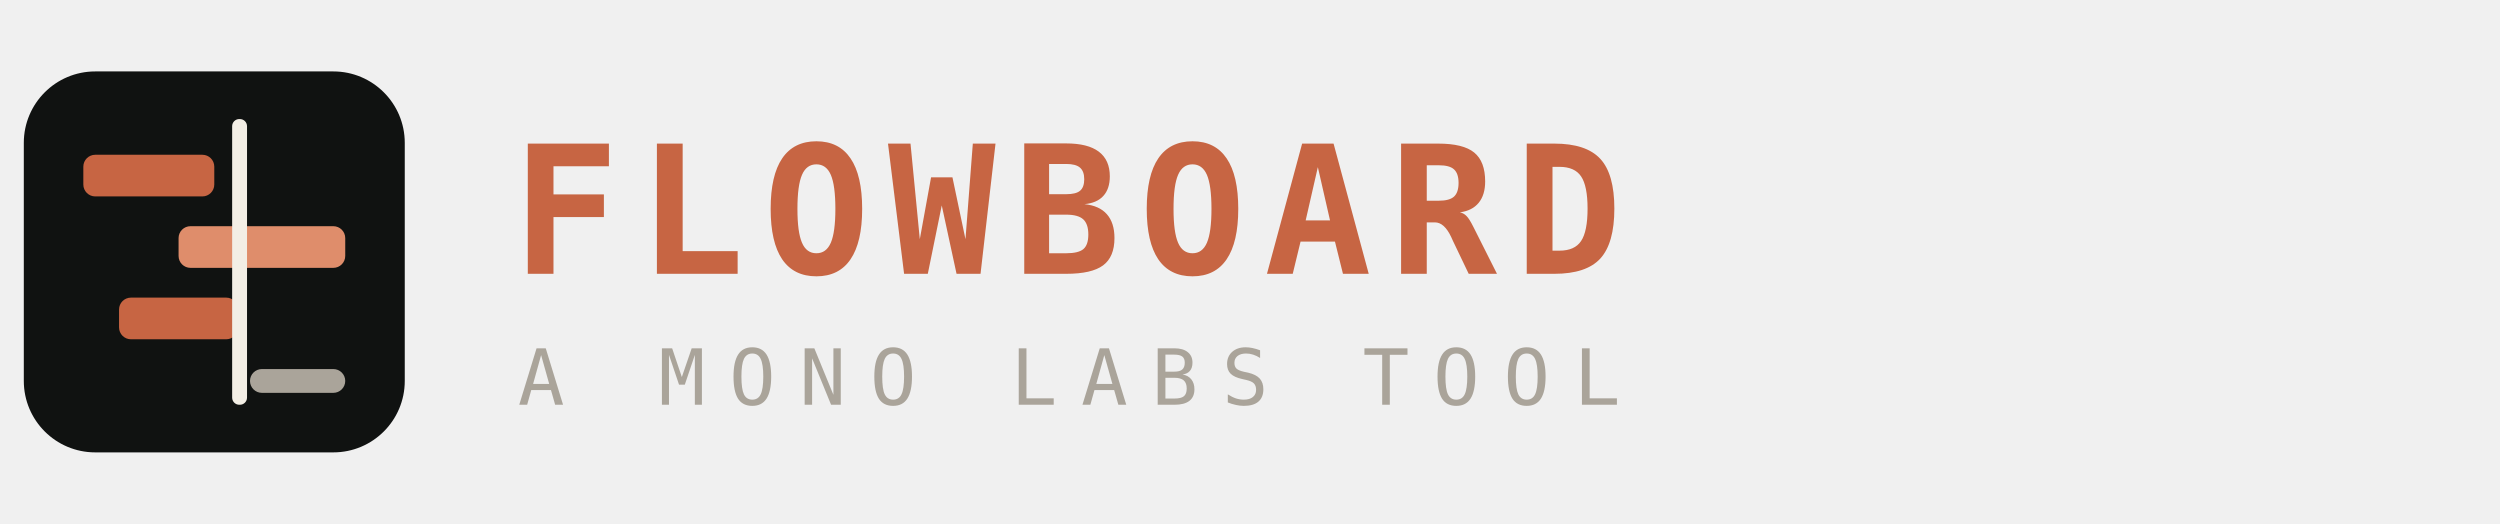
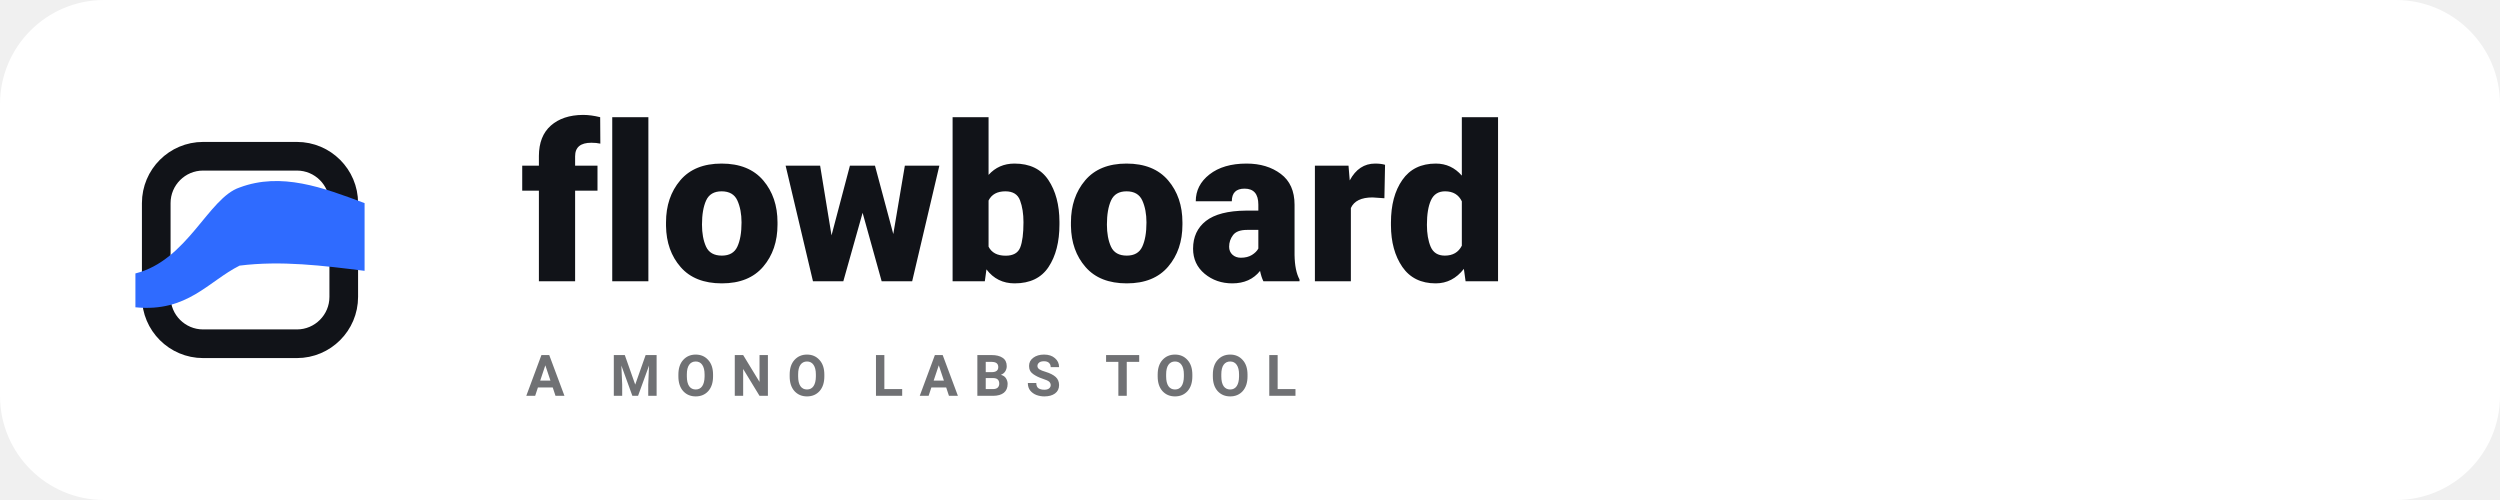
- <svg xmlns="http://www.w3.org/2000/svg" viewBox="0 0 420 88" role="img" aria-label="Flowboard, a Mono Labs tool">
-   <rect x="4" y="12" width="64" height="64" rx="12" fill="#101211" />
-   <rect x="14" y="26" width="22" height="7" rx="2" fill="#c76543" />
-   <rect x="30" y="38" width="28" height="7" rx="2" fill="#df8d6b" />
-   <rect x="20" y="50" width="20" height="7" rx="2" fill="#c76543" />
-   <rect x="42" y="62" width="16" height="4" rx="2" fill="#aaa49a" />
-   <rect x="39" y="20" width="2.5" height="48" rx="1.2" fill="#f3eee5" />
-   <text x="86" y="46" font-family="ui-monospace, SFMono-Regular, Menlo, Consolas, monospace" font-size="30" font-weight="700" letter-spacing="3" fill="#c76543">FLOWBOARD</text>
-   <text x="87" y="68" font-family="ui-monospace, SFMono-Regular, Menlo, Consolas, monospace" font-size="13" letter-spacing="4" fill="#aaa49a">A MONO LABS TOOL</text>
+ <svg xmlns="http://www.w3.org/2000/svg" viewBox="0 0 480 96" role="img" aria-label="Flowboard, a Mono Labs tool">
+   <rect width="480" height="96" rx="20" fill="#ffffff" />
+   <g transform="translate(16,16)">
+     <rect x="14" y="14" width="36" height="36" rx="9" fill="none" stroke="#111318" stroke-width="5.5" />
+     <path d="M10 36.5 C 20 34 24 22 30 20 C 38 17 46 20 54 23 L54 36 C 46 35 38 34 30 35 C 24 38 20 44 10 43 Z" fill="#2f6bff" />
+   </g>
+   <text x="100" y="54" font-family="ui-sans-serif, system-ui, -apple-system, 'Segoe UI', Roboto, Helvetica, Arial, sans-serif" font-size="42" font-weight="800" fill="#111318">flowboard</text>
+   <text x="101" y="76" font-family="ui-sans-serif, system-ui, -apple-system, 'Segoe UI', Roboto, Helvetica, Arial, sans-serif" font-size="11" font-weight="600" letter-spacing="3" fill="#111318" fill-opacity="0.6">A MONO LABS TOOL</text>
</svg>
